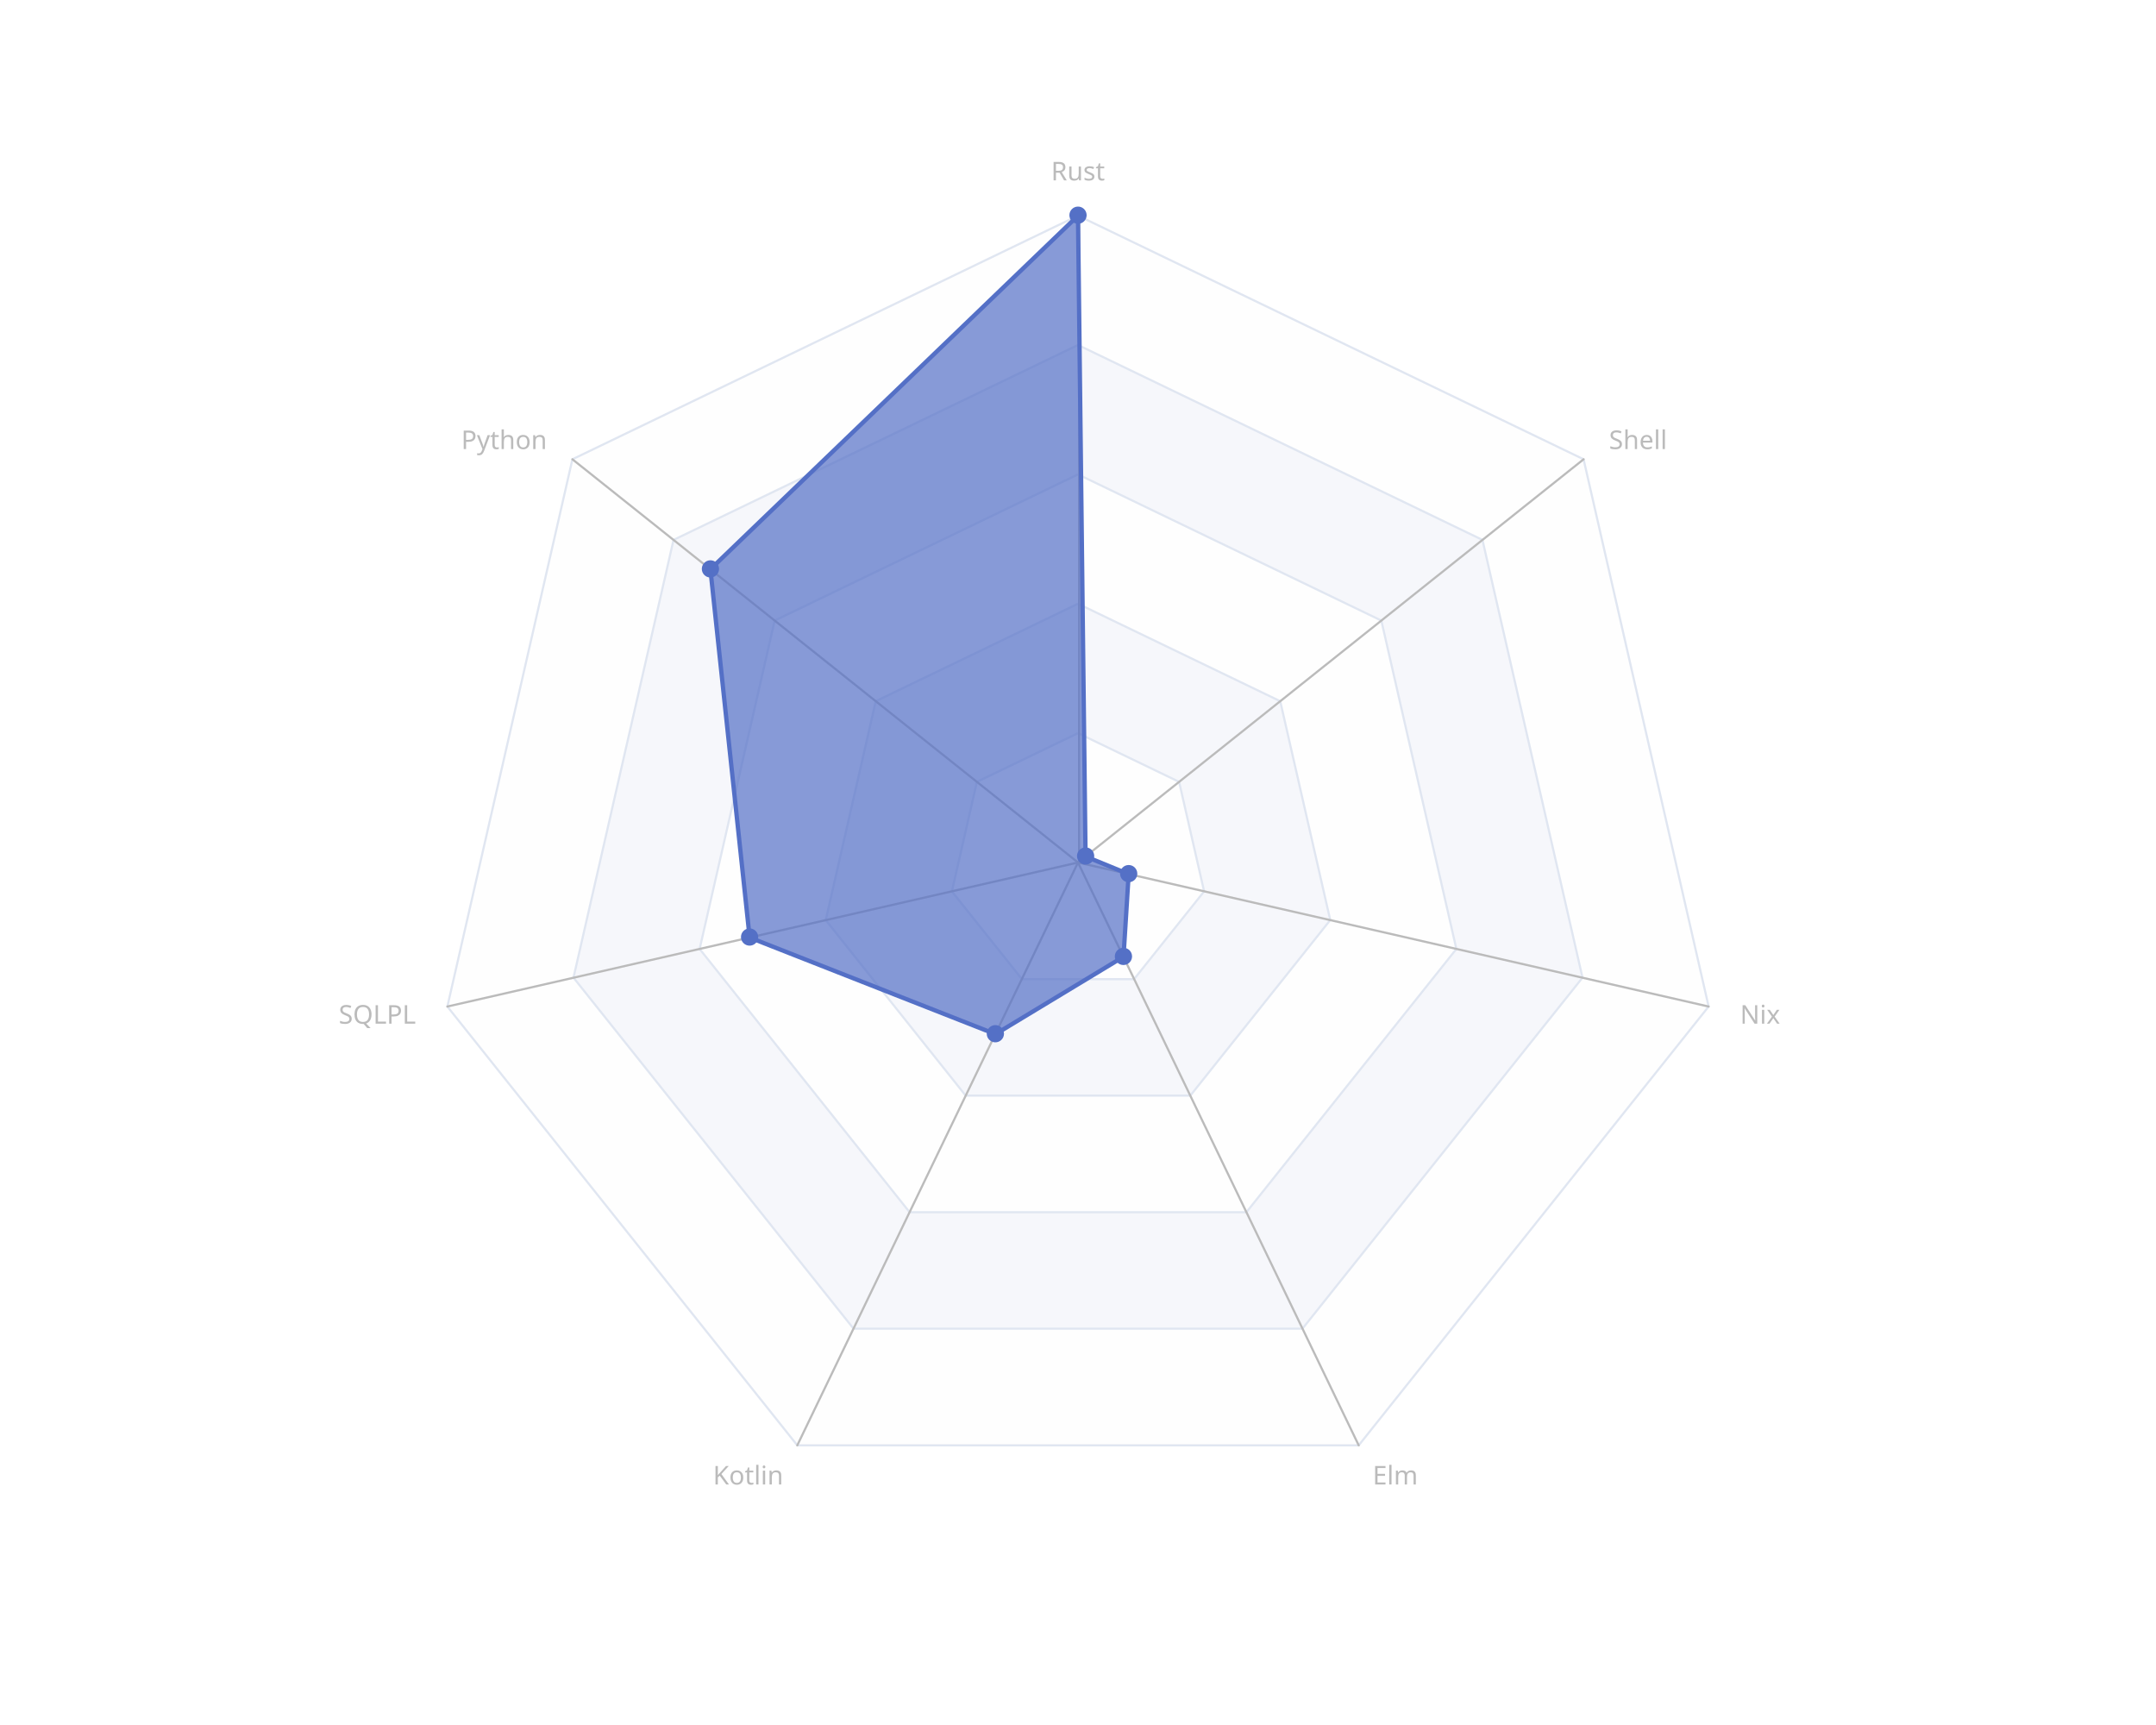
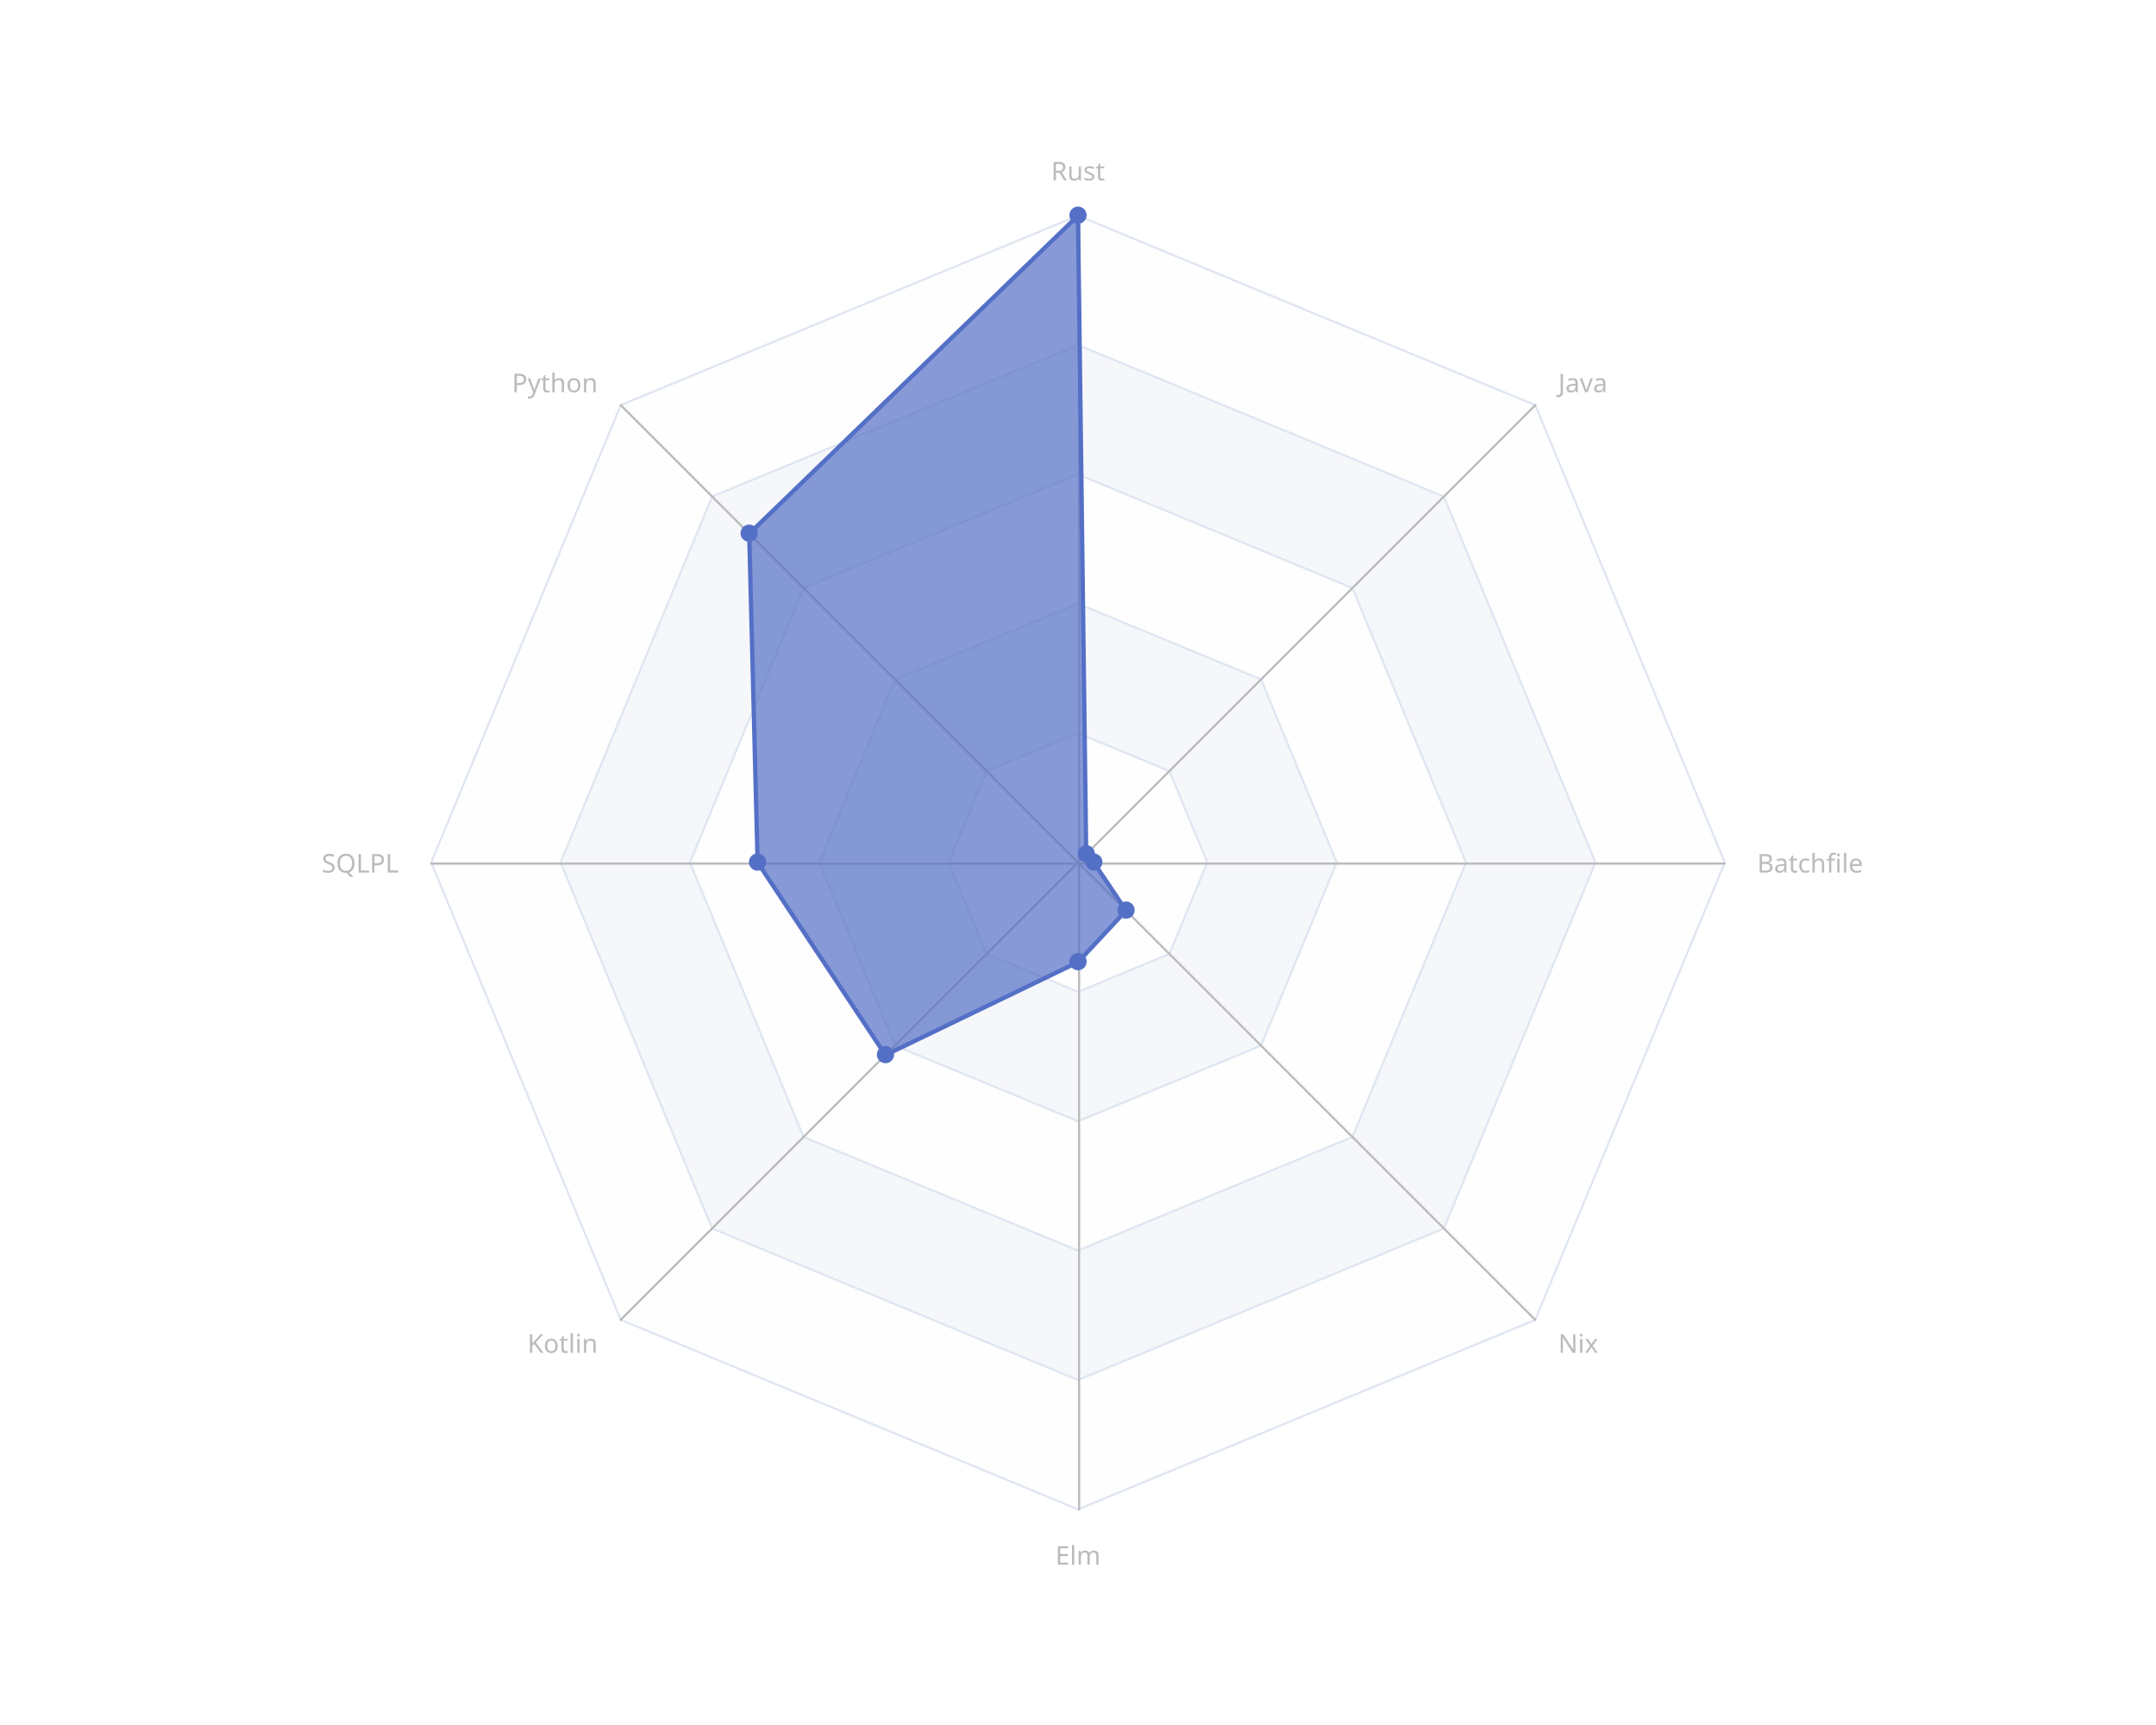
<svg xmlns="http://www.w3.org/2000/svg" width="1000" height="800" version="1.1" baseProfile="full" viewBox="0 0 1000 800">
  <rect width="1000" height="800" x="0" y="0" id="0" fill="none" />
-   <path d="M500 340L453.1 362.6L441.5 413.4L474 454.1L526 454.1L558.5 413.4L546.9 362.6L500 340L500 400ZM500 220L359.3 287.8L324.5 440.1L421.9 562.2L578.1 562.2L675.5 440.1L640.7 287.8L500 220L500 280L593.8 325.2L617 426.7L552.1 508.1L447.9 508.1L383 426.7L406.2 325.2L500 280ZM500 100L265.5 213L207.5 466.8L369.8 670.3L630.2 670.3L792.5 466.8L734.5 213L500 100L500 160L687.6 250.4L734 453.4L604.1 616.2L395.9 616.2L266 453.4L312.4 250.4L500 160Z" fill="rgb(250,250,250)" fill-opacity="0.2" />
-   <path d="M500 280L406.2 325.2L383 426.7L447.9 508.1L552.1 508.1L617 426.7L593.8 325.2L500 280L500 340L546.9 362.6L558.5 413.4L526 454.1L474 454.1L441.5 413.4L453.1 362.6L500 340ZM500 160L312.4 250.4L266 453.4L395.9 616.2L604.1 616.2L734 453.4L687.6 250.4L500 160L500 220L640.7 287.8L675.5 440.1L578.1 562.2L421.9 562.2L324.5 440.1L359.3 287.8L500 220Z" fill="rgb(210,219,238)" fill-opacity="0.2" />
-   <path d="M500 400M500 340L453.1 362.6L441.5 413.4L474 454.1L526 454.1L558.5 413.4L546.9 362.6L500 340M500 280L406.2 325.2L383 426.7L447.9 508.1L552.1 508.1L617 426.7L593.8 325.2L500 280M500 220L359.3 287.8L324.5 440.1L421.9 562.2L578.1 562.2L675.5 440.1L640.7 287.8L500 220M500 160L312.4 250.4L266 453.4L395.9 616.2L604.1 616.2L734 453.4L687.6 250.4L500 160M500 100L265.5 213L207.5 466.8L369.8 670.3L630.2 670.3L792.5 466.8L734.5 213L500 100" fill="none" stroke="#E0E6F1" />
+   <path d="M500 340L457.6 357.6L440 400L457.6 442.4L500 460L542.4 442.4L560 400L542.4 357.6L500 340L500 400ZM500 220L372.7 272.7L320 400L372.7 527.3L500 580L627.3 527.3L680 400L627.3 272.7L500 220L500 280L584.9 315.1L620 400L584.9 484.9L500 520L415.1 484.9L380 400L415.1 315.1L500 280ZM500 100L287.9 187.9L200 400L287.9 612.1L500 700L712.1 612.1L800 400L712.1 187.9L500 100L500 160L669.7 230.3L740 400L669.7 569.7L500 640L330.3 569.7L260 400L330.3 230.3L500 160Z" fill="rgb(250,250,250)" fill-opacity="0.2" />
+   <path d="M500 280L415.1 315.1L380 400L415.1 484.9L500 520L584.9 484.9L620 400L584.9 315.1L500 280L500 340L542.4 357.6L560 400L542.4 442.4L500 460L457.6 442.4L440 400L457.6 357.6L500 340ZM500 160L330.3 230.3L260 400L330.3 569.7L500 640L669.7 569.7L740 400L669.7 230.3L500 160L500 220L627.3 272.7L680 400L627.3 527.3L500 580L372.7 527.3L320 400L372.7 272.7L500 220Z" fill="rgb(210,219,238)" fill-opacity="0.2" />
+   <path d="M500 400M500 340L457.6 357.6L440 400L457.6 442.4L500 460L542.4 442.4L560 400L542.4 357.6L500 340M500 280L415.1 315.1L380 400L415.1 484.9L500 520L584.9 484.9L620 400L584.9 315.1L500 280M500 220L372.7 272.7L320 400L372.7 527.3L500 580L627.3 527.3L680 400L627.3 272.7L500 220M500 160L330.3 230.3L260 400L330.3 569.7L500 640L669.7 569.7L740 400L669.7 230.3L500 160M500 100L287.9 187.9L200 400L287.9 612.1L500 700L712.1 612.1L800 400L712.1 187.9L500 100" fill="none" stroke="#E0E6F1" />
  <path d="M500.5 400L500.5 100" fill="none" stroke="#bbb" stroke-linecap="round" />
  <text dominant-baseline="central" text-anchor="middle" style="font-size:12px;font-family:sans-serif;" y="-6" transform="translate(500 85)" fill="#bbb">Rust</text>
-   <path d="M500 400L265.5 213" fill="none" stroke="#bbb" stroke-linecap="round" />
-   <text dominant-baseline="central" text-anchor="end" style="font-size:12px;font-family:sans-serif;" transform="translate(253.7231 203.6007)" fill="#bbb">Python</text>
-   <path d="M500 400L207.5 466.8" fill="none" stroke="#bbb" stroke-linecap="round" />
-   <text dominant-baseline="central" text-anchor="end" style="font-size:12px;font-family:sans-serif;" transform="translate(192.8977 470.0941)" fill="#bbb">SQLPL</text>
-   <path d="M500 400L369.8 670.3" fill="none" stroke="#bbb" stroke-linecap="round" />
-   <text dominant-baseline="central" text-anchor="end" style="font-size:12px;font-family:sans-serif;" transform="translate(363.3266 683.8052)" fill="#bbb">Kotlin</text>
-   <path d="M500 400L630.2 670.3" fill="none" stroke="#bbb" stroke-linecap="round" />
-   <text dominant-baseline="central" text-anchor="start" style="font-size:12px;font-family:sans-serif;" transform="translate(636.6734 683.8052)" fill="#bbb">Elm</text>
-   <path d="M500 400L792.5 466.8" fill="none" stroke="#bbb" stroke-linecap="round" />
-   <text dominant-baseline="central" text-anchor="start" style="font-size:12px;font-family:sans-serif;" transform="translate(807.1023 470.0941)" fill="#bbb">Nix</text>
-   <path d="M500 400L734.5 213" fill="none" stroke="#bbb" stroke-linecap="round" />
-   <text dominant-baseline="central" text-anchor="start" style="font-size:12px;font-family:sans-serif;" transform="translate(746.2769 203.6007)" fill="#bbb">Shell</text>
-   <polyline points="500 100 329.5 264 347.7 434.8 461.7 479.6 521.1 443.7 523.5 405.4 503.5 397.2 500 100" fill="none" stroke="#5470c6" stroke-width="2" stroke-linejoin="round" />
-   <polygon points="500 100 329.5 264 347.7 434.8 461.7 479.6 521.1 443.7 523.5 405.4 503.5 397.2 500 100" fill="#5470c6" fill-opacity="0.7" />
+   <path d="M500 400L287.9 187.9" fill="none" stroke="#bbb" stroke-linecap="round" />
+   <text dominant-baseline="central" text-anchor="end" style="font-size:12px;font-family:sans-serif;" transform="translate(277.2614 177.2614)" fill="#bbb">Python</text>
+   <path d="M500 400.5L200 400.5" fill="none" stroke="#bbb" stroke-linecap="round" />
+   <text dominant-baseline="central" text-anchor="end" style="font-size:12px;font-family:sans-serif;" transform="translate(185 400)" fill="#bbb">SQLPL</text>
+   <path d="M500 400L287.9 612.1" fill="none" stroke="#bbb" stroke-linecap="round" />
+   <text dominant-baseline="central" text-anchor="end" style="font-size:12px;font-family:sans-serif;" transform="translate(277.2614 622.7386)" fill="#bbb">Kotlin</text>
+   <path d="M500.5 400L500.5 700" fill="none" stroke="#bbb" stroke-linecap="round" />
+   <text dominant-baseline="central" text-anchor="middle" style="font-size:12px;font-family:sans-serif;" y="6" transform="translate(500 715)" fill="#bbb">Elm</text>
+   <path d="M500 400L712.1 612.1" fill="none" stroke="#bbb" stroke-linecap="round" />
+   <text dominant-baseline="central" text-anchor="start" style="font-size:12px;font-family:sans-serif;" transform="translate(722.7386 622.7386)" fill="#bbb">Nix</text>
+   <path d="M500 400.5L800 400.5" fill="none" stroke="#bbb" stroke-linecap="round" />
+   <text dominant-baseline="central" text-anchor="start" style="font-size:12px;font-family:sans-serif;" transform="translate(815 400)" fill="#bbb">Batchfile</text>
+   <path d="M500 400L712.1 187.9" fill="none" stroke="#bbb" stroke-linecap="round" />
+   <text dominant-baseline="central" text-anchor="start" style="font-size:12px;font-family:sans-serif;" transform="translate(722.7386 177.2614)" fill="#bbb">Java</text>
+   <polyline points="500 100 347.5 247.5 351.4 400 410.7 489.3 500 446.2 522.3 422.3 507.3 400 503.8 396.2 500 100" fill="none" stroke="#5470c6" stroke-width="2" stroke-linejoin="round" />
+   <polygon points="500 100 347.5 247.5 351.4 400 410.7 489.3 500 446.2 522.3 422.3 507.3 400 503.8 396.2 500 100" fill="#5470c6" fill-opacity="0.7" />
  <path d="M1 0A1 1 0 1 1 1 -0.1A1 1 0 0 1 1 0" transform="matrix(4,0,0,4,500,100)" fill="#5470c6" />
-   <path d="M1 0A1 1 0 1 1 1 -0.1A1 1 0 0 1 1 0" transform="matrix(4,0,0,4,329.511,264.0396)" fill="#5470c6" />
-   <path d="M1 0A1 1 0 1 1 1 -0.1A1 1 0 0 1 1 0" transform="matrix(4,0,0,4,347.6746,434.7673)" fill="#5470c6" />
-   <path d="M1 0A1 1 0 1 1 1 -0.1A1 1 0 0 1 1 0" transform="matrix(4,0,0,4,461.6652,479.6029)" fill="#5470c6" />
-   <path d="M1 0A1 1 0 1 1 1 -0.1A1 1 0 0 1 1 0" transform="matrix(4,0,0,4,521.0672,443.7465)" fill="#5470c6" />
-   <path d="M1 0A1 1 0 1 1 1 -0.1A1 1 0 0 1 1 0" transform="matrix(4,0,0,4,523.4997,405.3637)" fill="#5470c6" />
-   <path d="M1 0A1 1 0 1 1 1 -0.1A1 1 0 0 1 1 0" transform="matrix(4,0,0,4,503.525,397.1889)" fill="#5470c6" />
+   <path d="M1 0A1 1 0 1 1 1 -0.1A1 1 0 0 1 1 0" transform="matrix(4,0,0,4,347.4772,247.4772)" fill="#5470c6" />
+   <path d="M1 0A1 1 0 1 1 1 -0.1A1 1 0 0 1 1 0" transform="matrix(4,0,0,4,351.361,400)" fill="#5470c6" />
+   <path d="M1 0A1 1 0 1 1 1 -0.1A1 1 0 0 1 1 0" transform="matrix(4,0,0,4,410.7027,489.2973)" fill="#5470c6" />
+   <path d="M1 0A1 1 0 1 1 1 -0.1A1 1 0 0 1 1 0" transform="matrix(4,0,0,4,500,446.1919)" fill="#5470c6" />
+   <path d="M1 0A1 1 0 1 1 1 -0.1A1 1 0 0 1 1 0" transform="matrix(4,0,0,4,522.2806,422.2806)" fill="#5470c6" />
+   <path d="M1 0A1 1 0 1 1 1 -0.1A1 1 0 0 1 1 0" transform="matrix(4,0,0,4,507.3412,400)" fill="#5470c6" />
+   <path d="M1 0A1 1 0 1 1 1 -0.1A1 1 0 0 1 1 0" transform="matrix(4,0,0,4,503.8495,396.1505)" fill="#5470c6" />
</svg>
